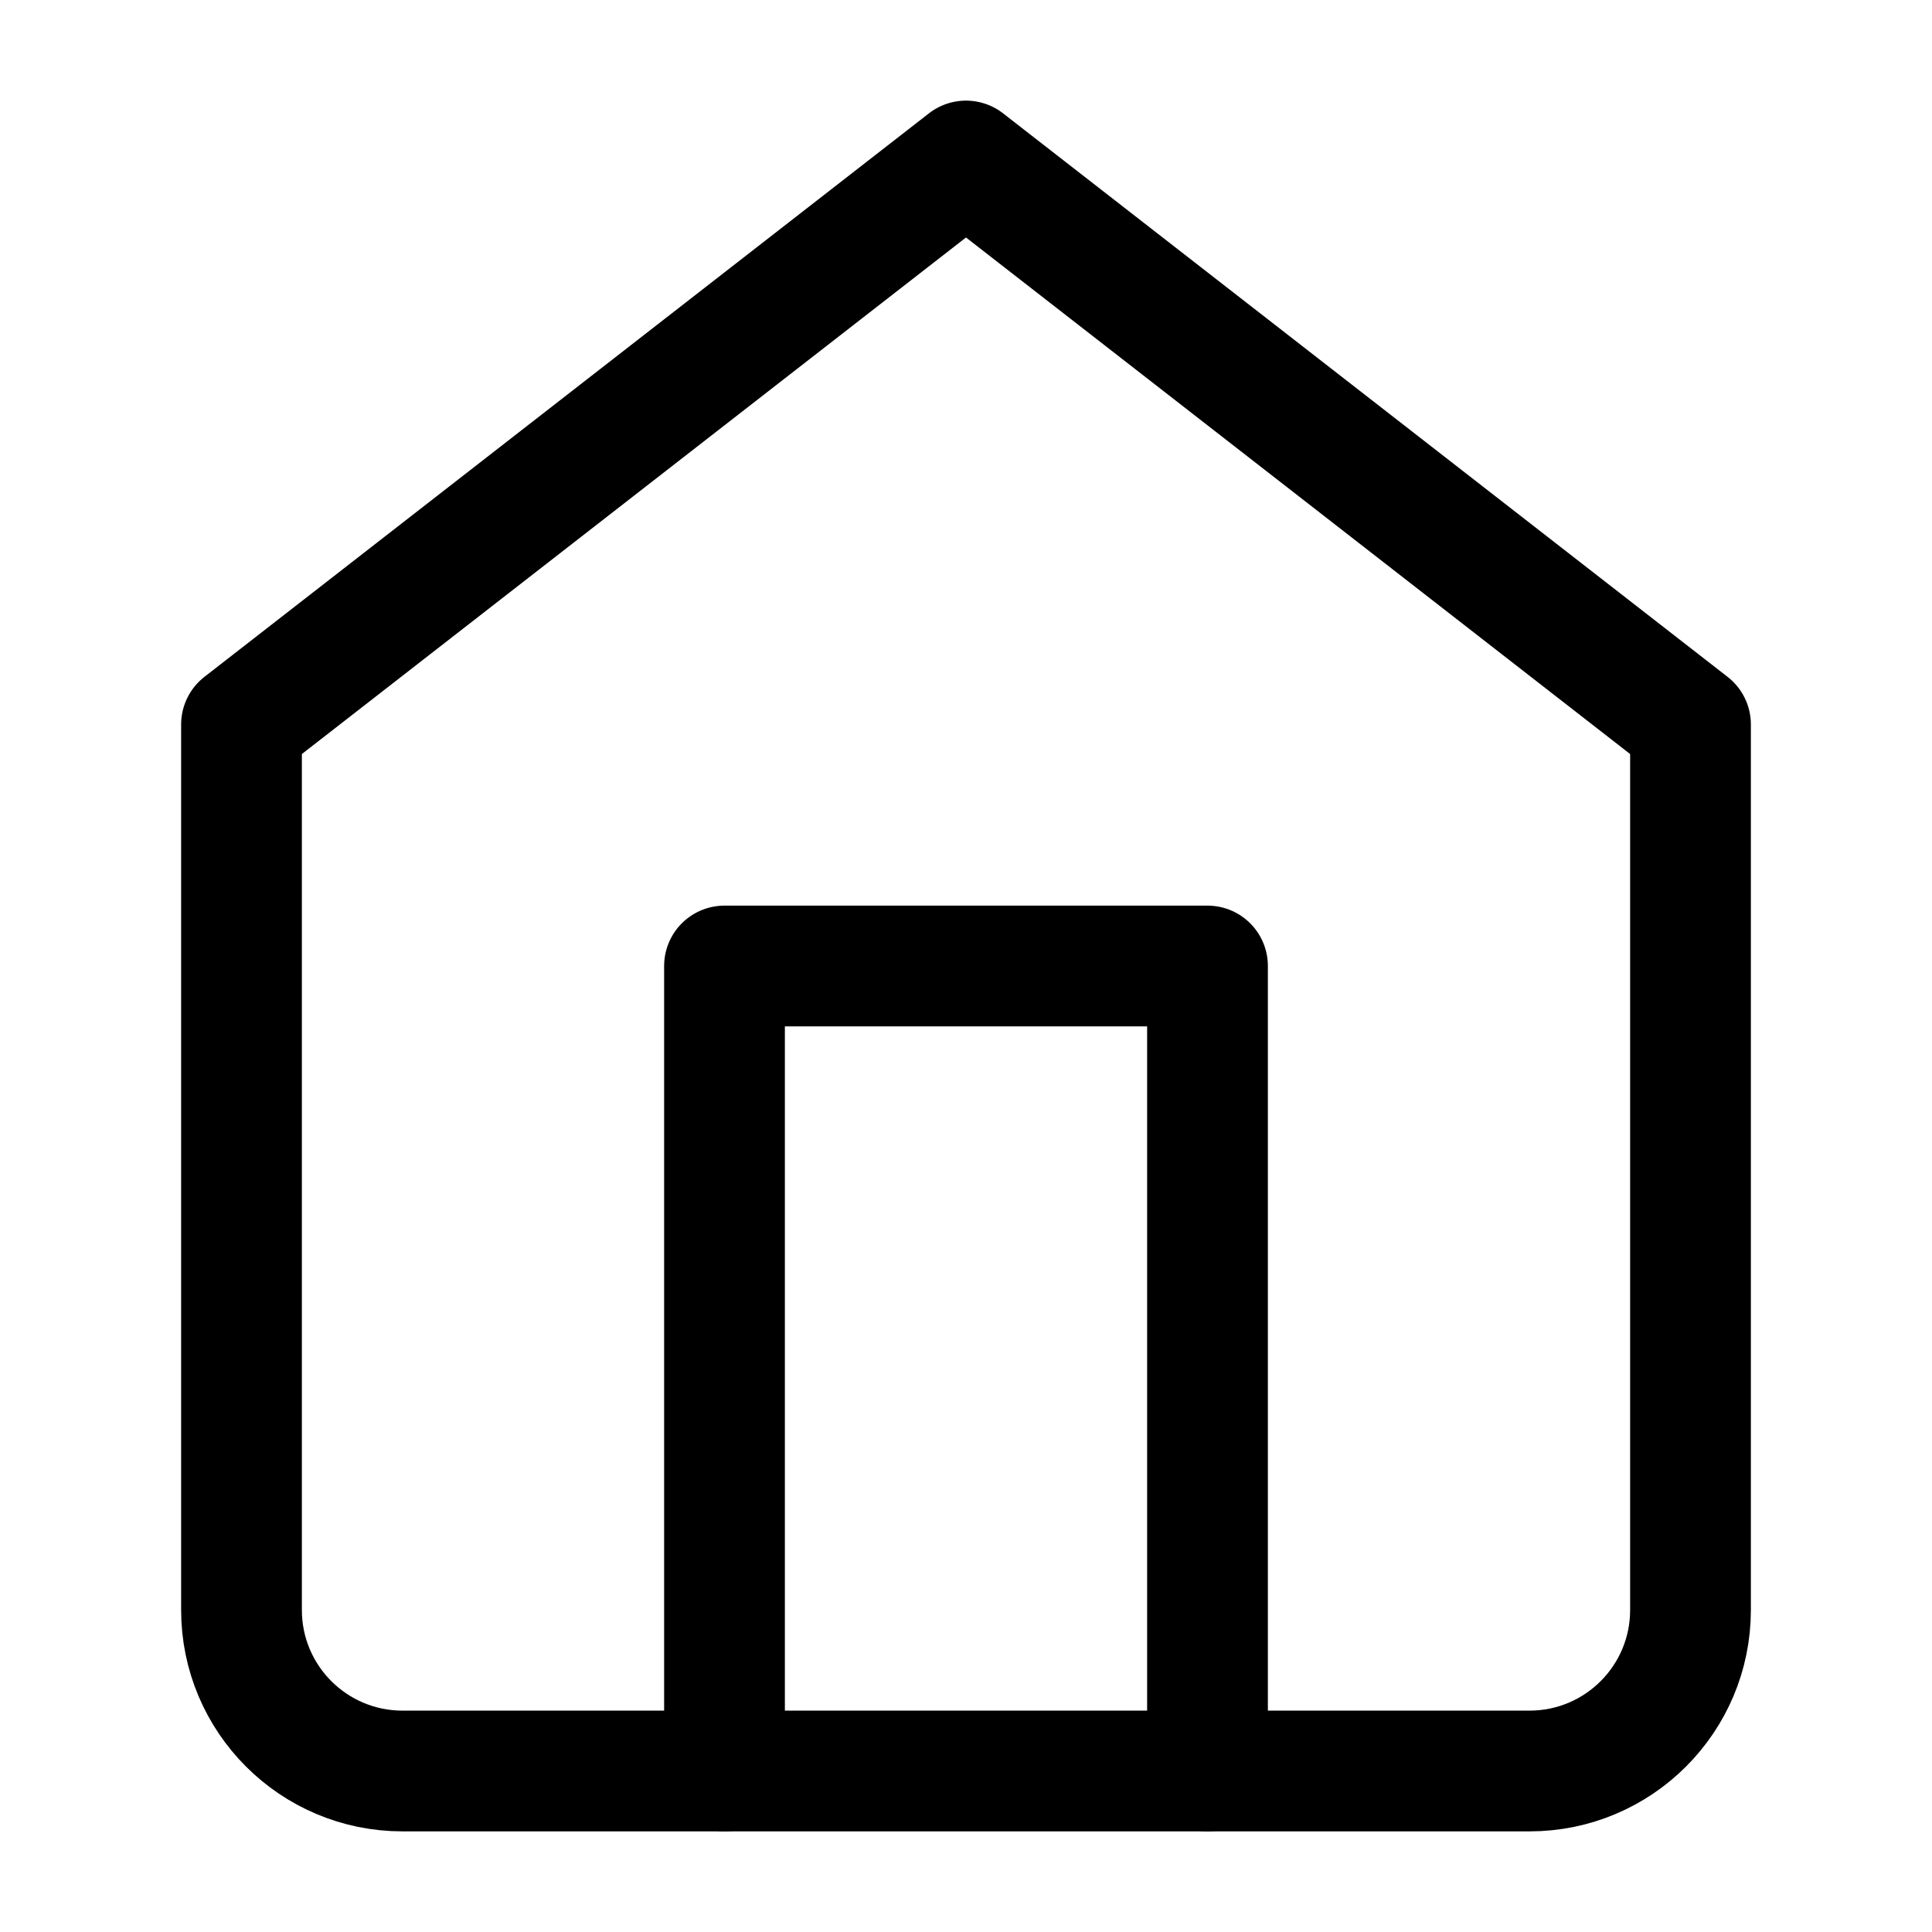
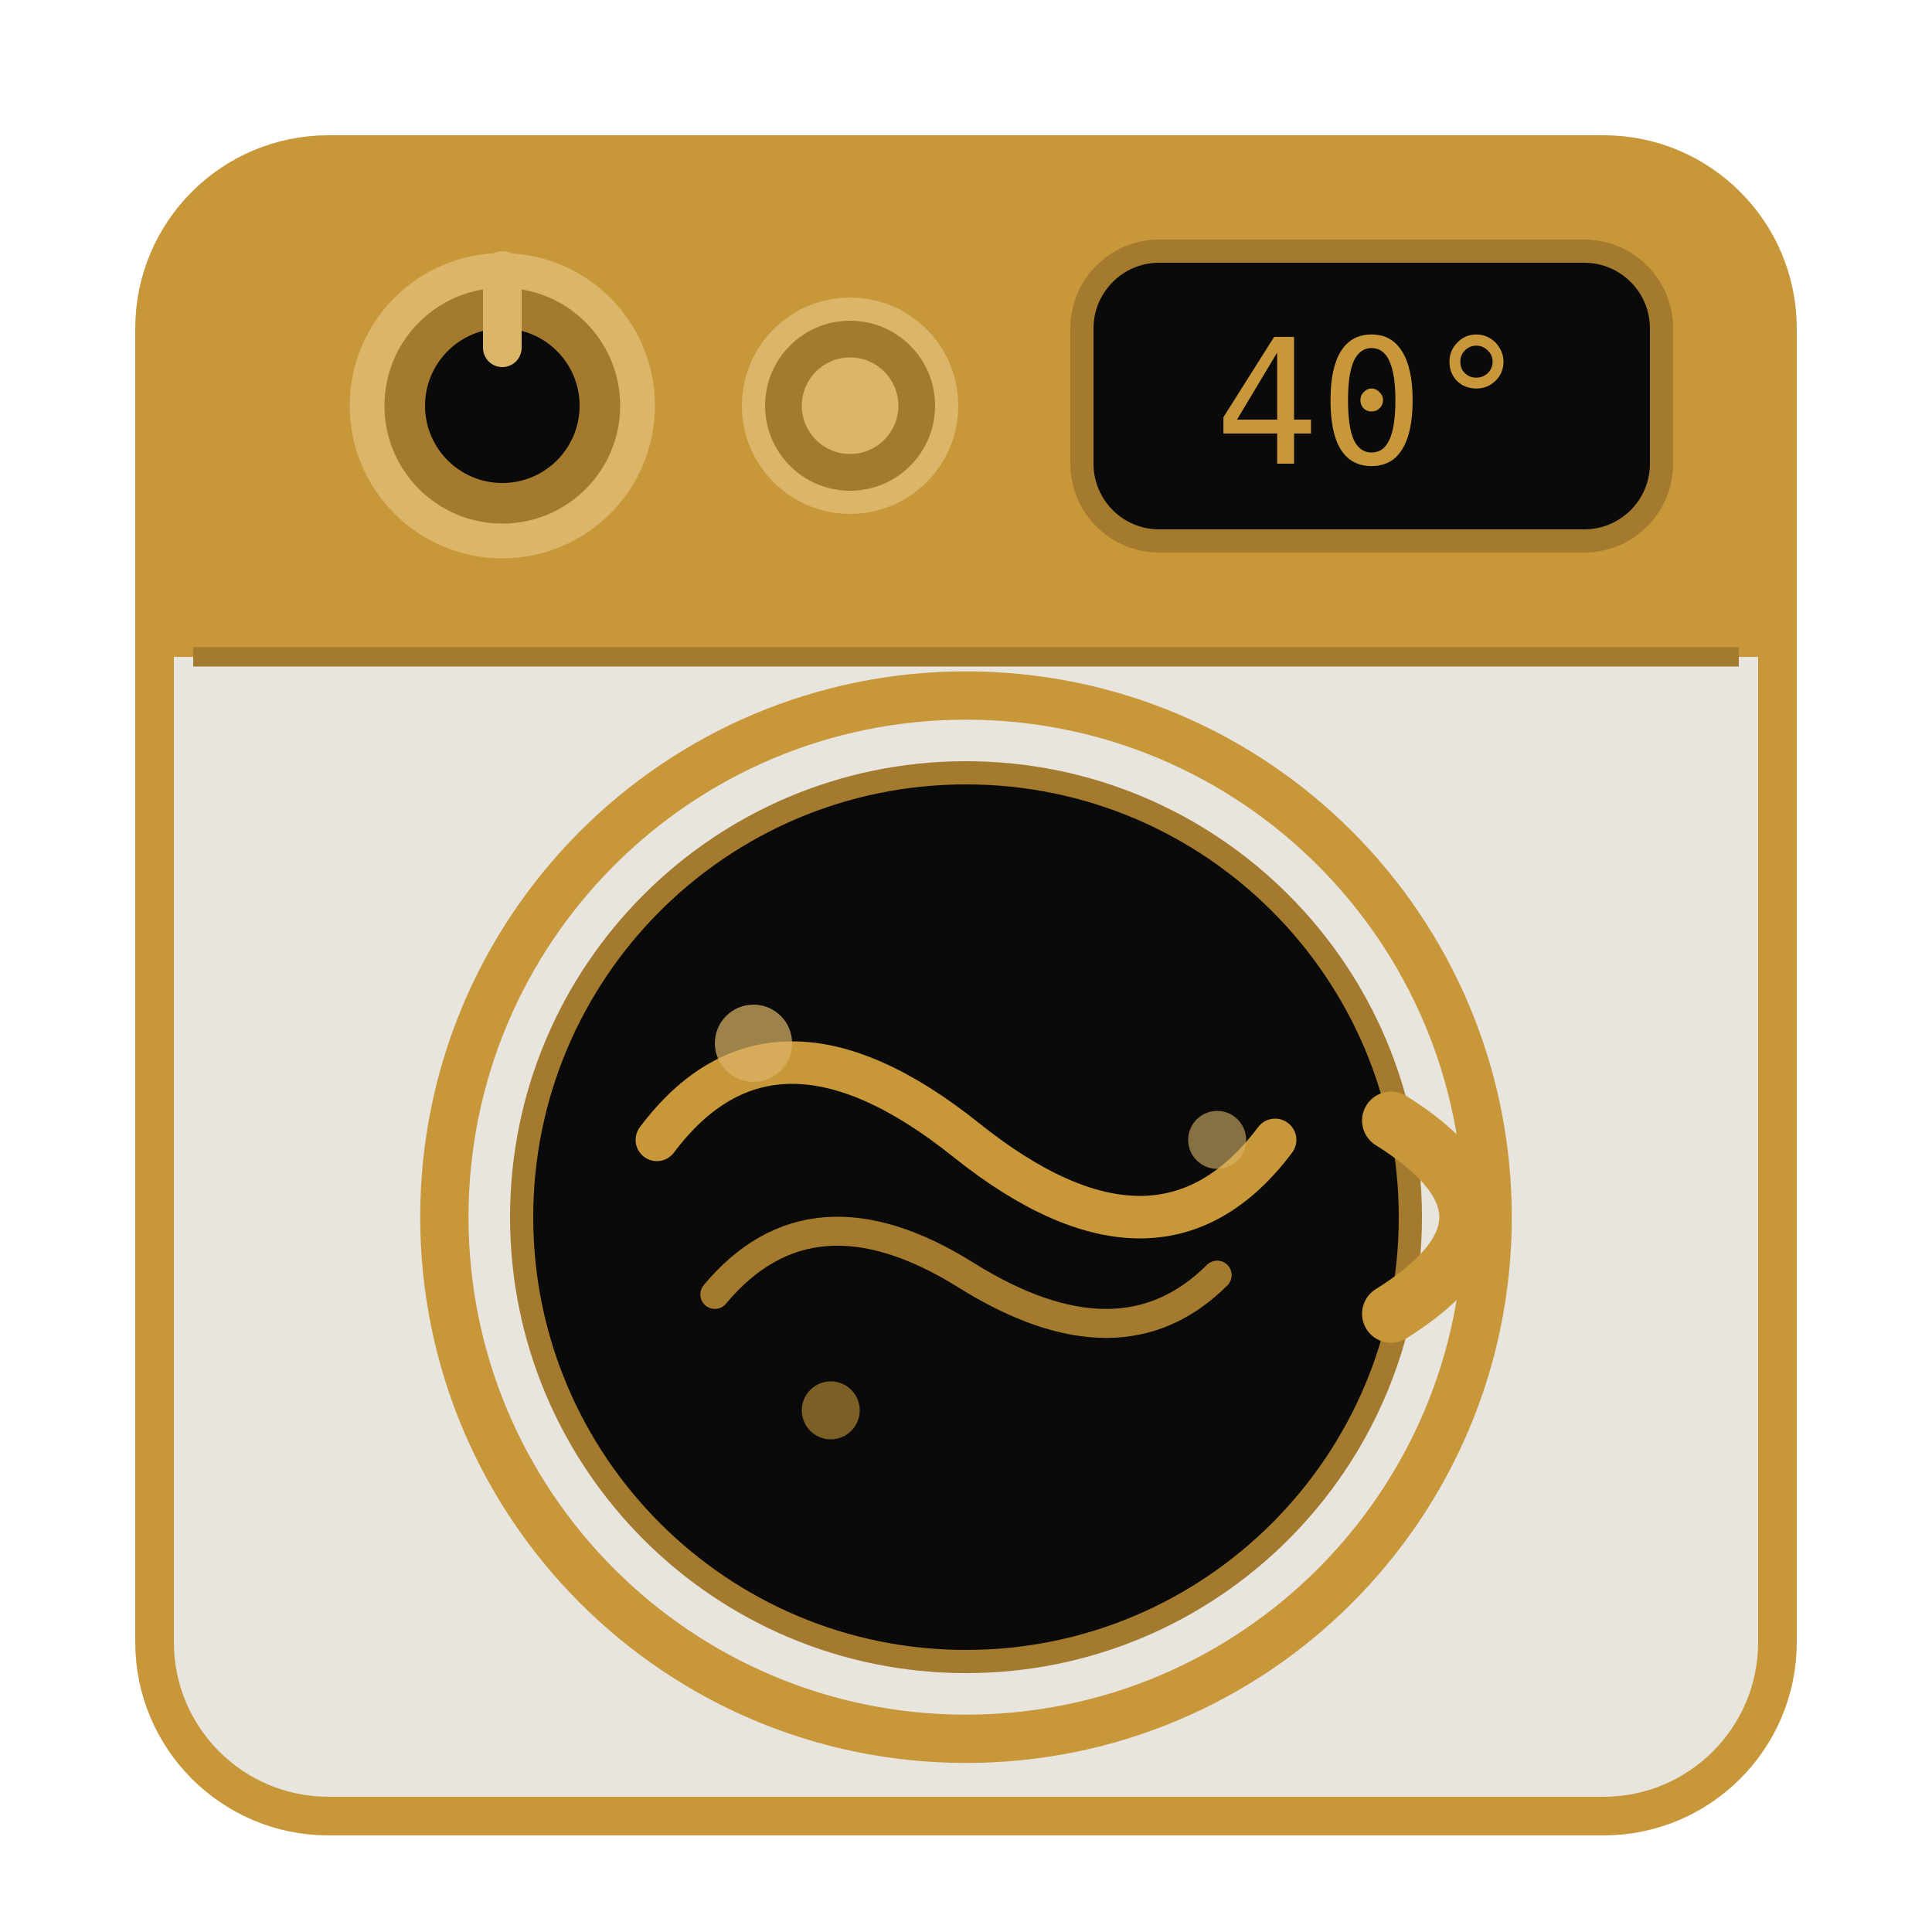
- <svg xmlns="http://www.w3.org/2000/svg" viewBox="0 0 24 24" fill="none" stroke="currentColor" stroke-width="1.5" stroke-linecap="round" stroke-linejoin="round">
-   <path d="M3 9l9-7 9 7v11a2 2 0 0 1-2 2H5a2 2 0 0 1-2-2z" />
-   <polyline points="9 22 9 12 15 12 15 22" />
+ <svg xmlns="http://www.w3.org/2000/svg" viewBox="0 0 100 100">
+   <rect x="8" y="8" width="84" height="86" rx="9" fill="#e8e4de" stroke="#c8973a" stroke-width="2" />
+   <rect x="8" y="8" width="84" height="26" rx="9" fill="#c8973a" />
+   <rect x="8" y="26" width="84" height="8" fill="#c8973a" />
+   <line x1="10" y1="34" x2="90" y2="34" stroke="#a37a2e" stroke-width="1" />
+   <circle cx="26" cy="21" r="7" fill="#a37a2e" stroke="#dbb568" stroke-width="1.8" />
+   <circle cx="26" cy="21" r="4" fill="#0a0a0b" />
+   <line x1="26" y1="14" x2="26" y2="18" stroke="#dbb568" stroke-width="2" stroke-linecap="round" />
+   <circle cx="44" cy="21" r="5" fill="#a37a2e" stroke="#dbb568" stroke-width="1.2" />
+   <circle cx="44" cy="21" r="2.5" fill="#dbb568" />
+   <rect x="56" y="13" width="30" height="15" rx="4" fill="#0a0a0b" stroke="#a37a2e" stroke-width="1.2" />
+   <text x="71" y="24" font-family="monospace" font-size="9" fill="#c8973a" text-anchor="middle">40°</text>
+   <circle cx="50" cy="63" r="27" fill="none" stroke="#c8973a" stroke-width="2.5" />
+   <circle cx="50" cy="63" r="23" fill="#0a0a0b" stroke="#a37a2e" stroke-width="1.2" />
+   <circle cx="50" cy="63" r="19" fill="#0a0a0b" />
+   <path d="M34 59 Q40 51 50 59 Q60 67 66 59" fill="none" stroke="#c8973a" stroke-width="2.2" stroke-linecap="round" />
+   <path d="M37 67 Q42 61 50 66 Q58 71 63 66" fill="none" stroke="#a37a2e" stroke-width="1.5" stroke-linecap="round" />
+   <circle cx="39" cy="54" r="2" fill="#dbb568" opacity="0.7" />
+   <circle cx="63" cy="59" r="1.5" fill="#dbb568" opacity="0.6" />
+   <circle cx="43" cy="73" r="1.5" fill="#c8973a" opacity="0.6" />
+   <path d="M72 58 Q80 63 72 68" fill="none" stroke="#c8973a" stroke-width="3" stroke-linecap="round" />
</svg>
